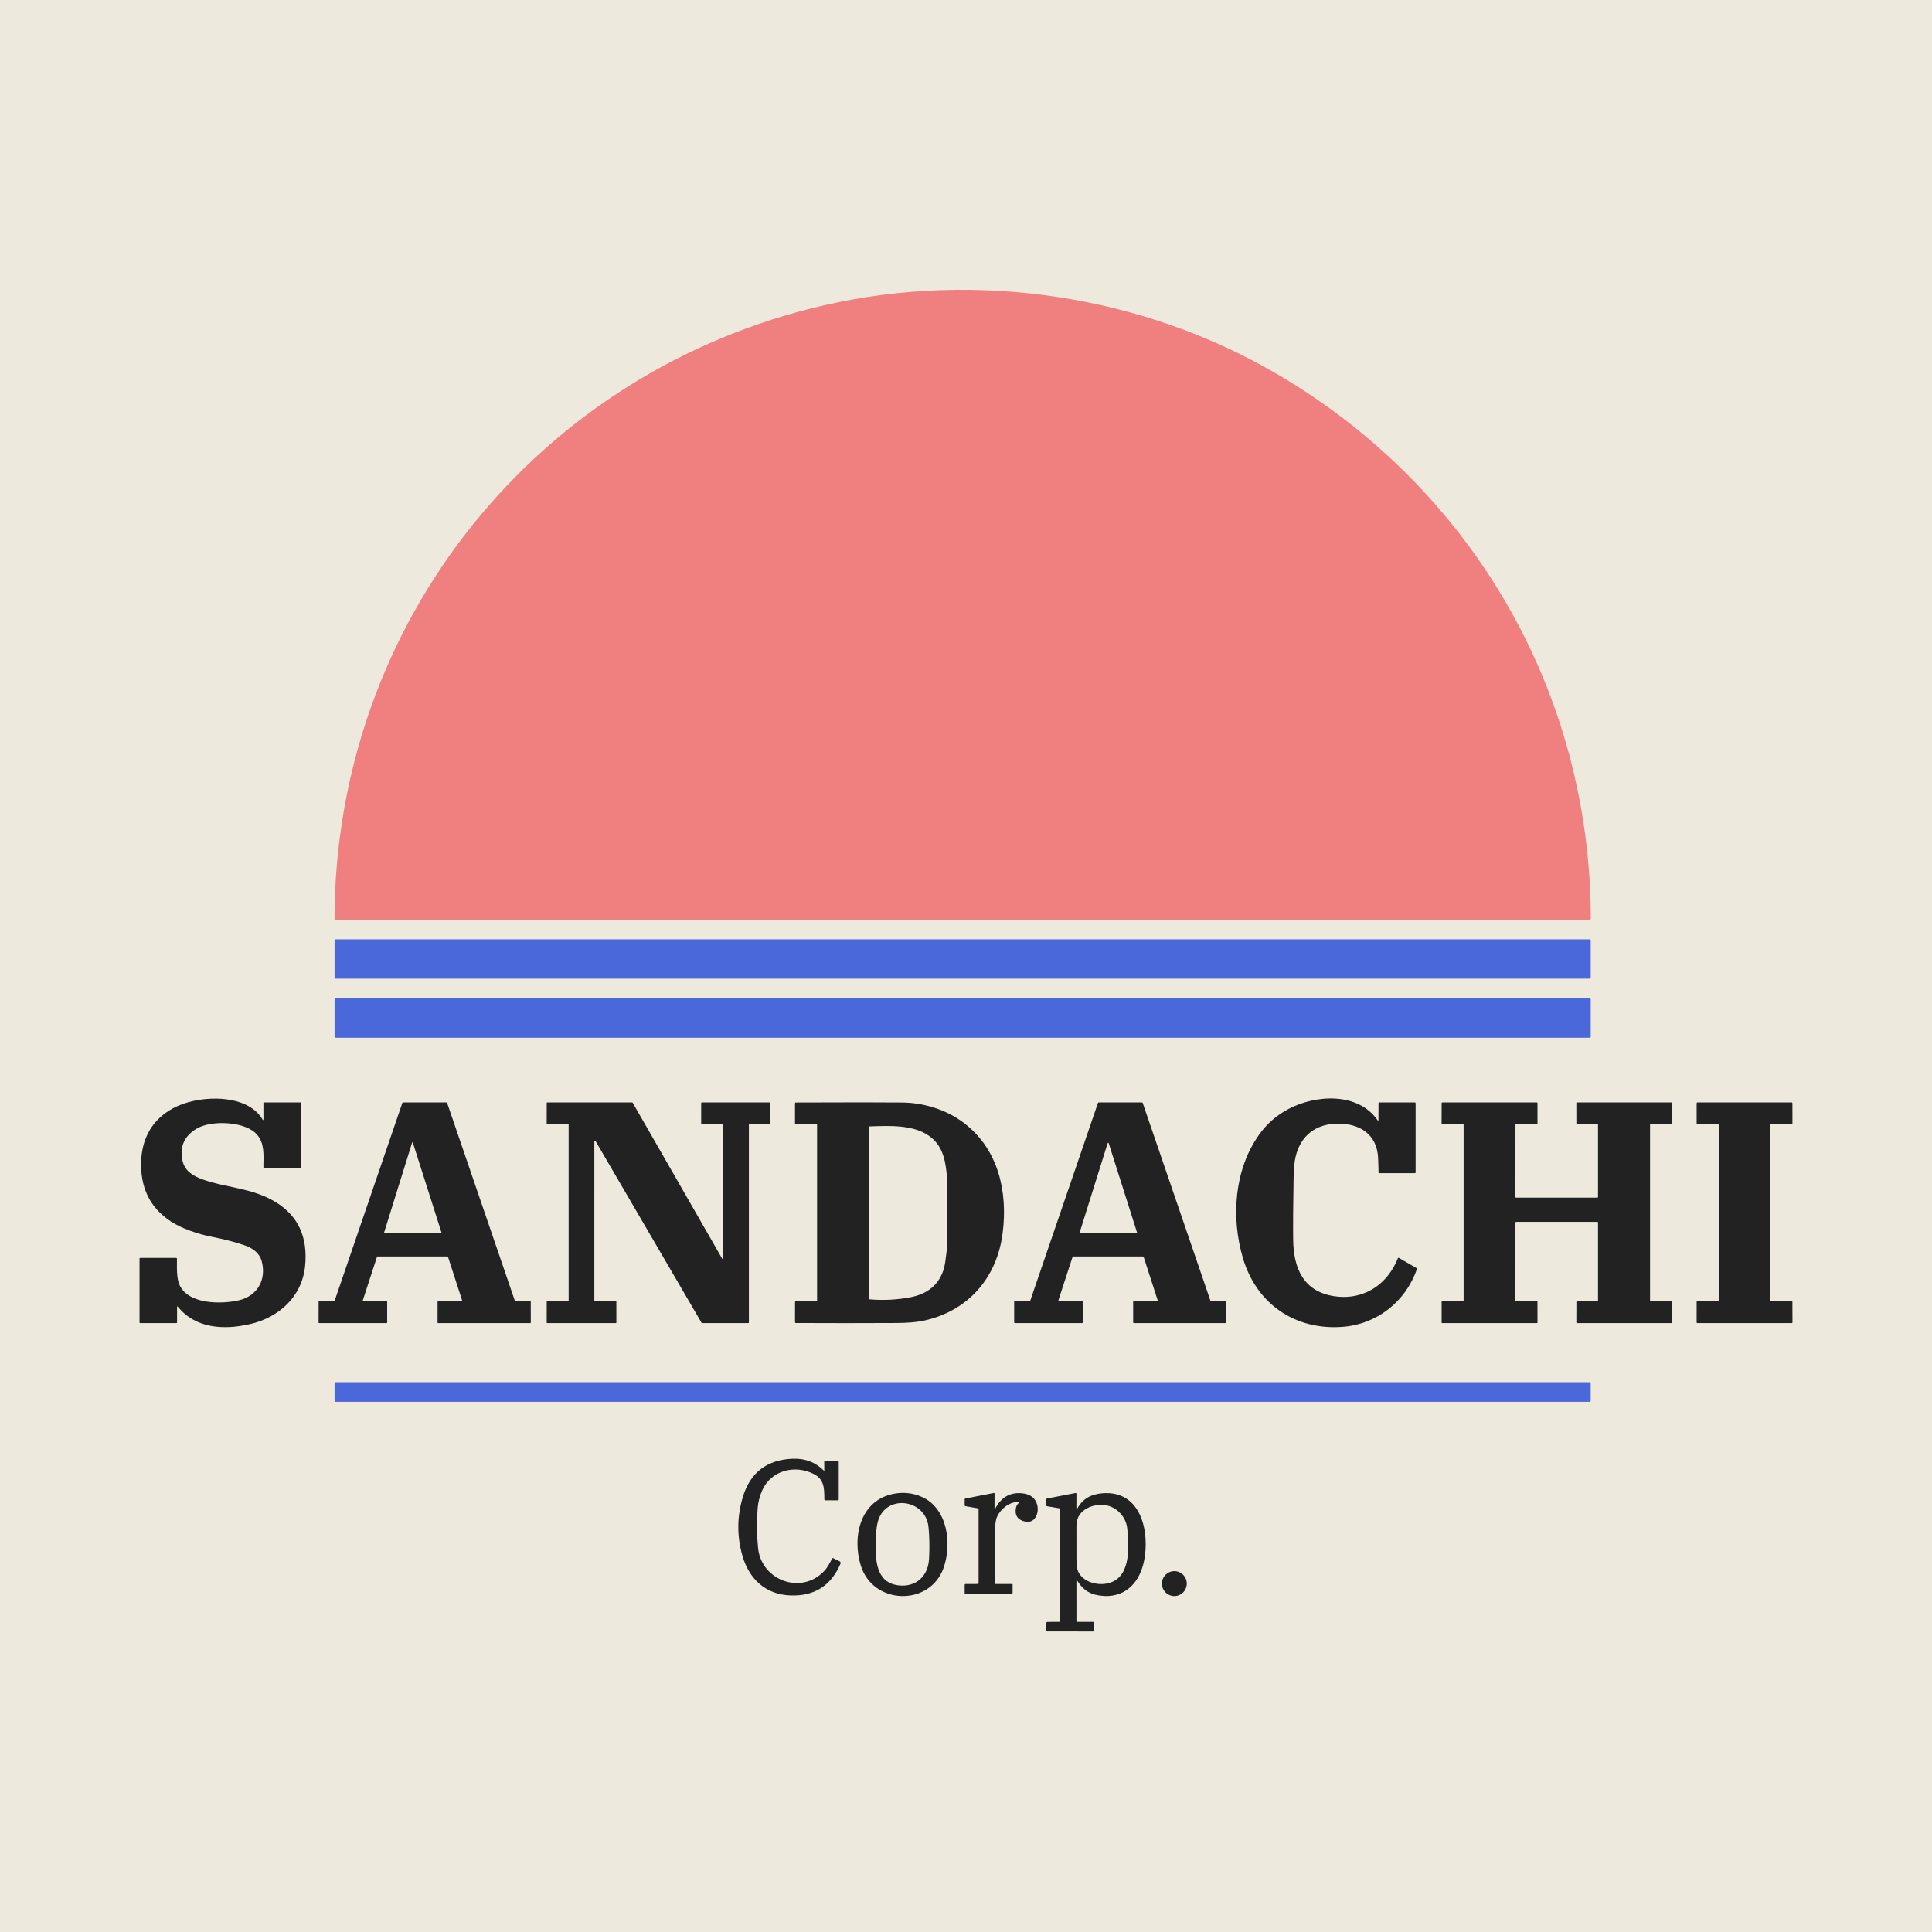
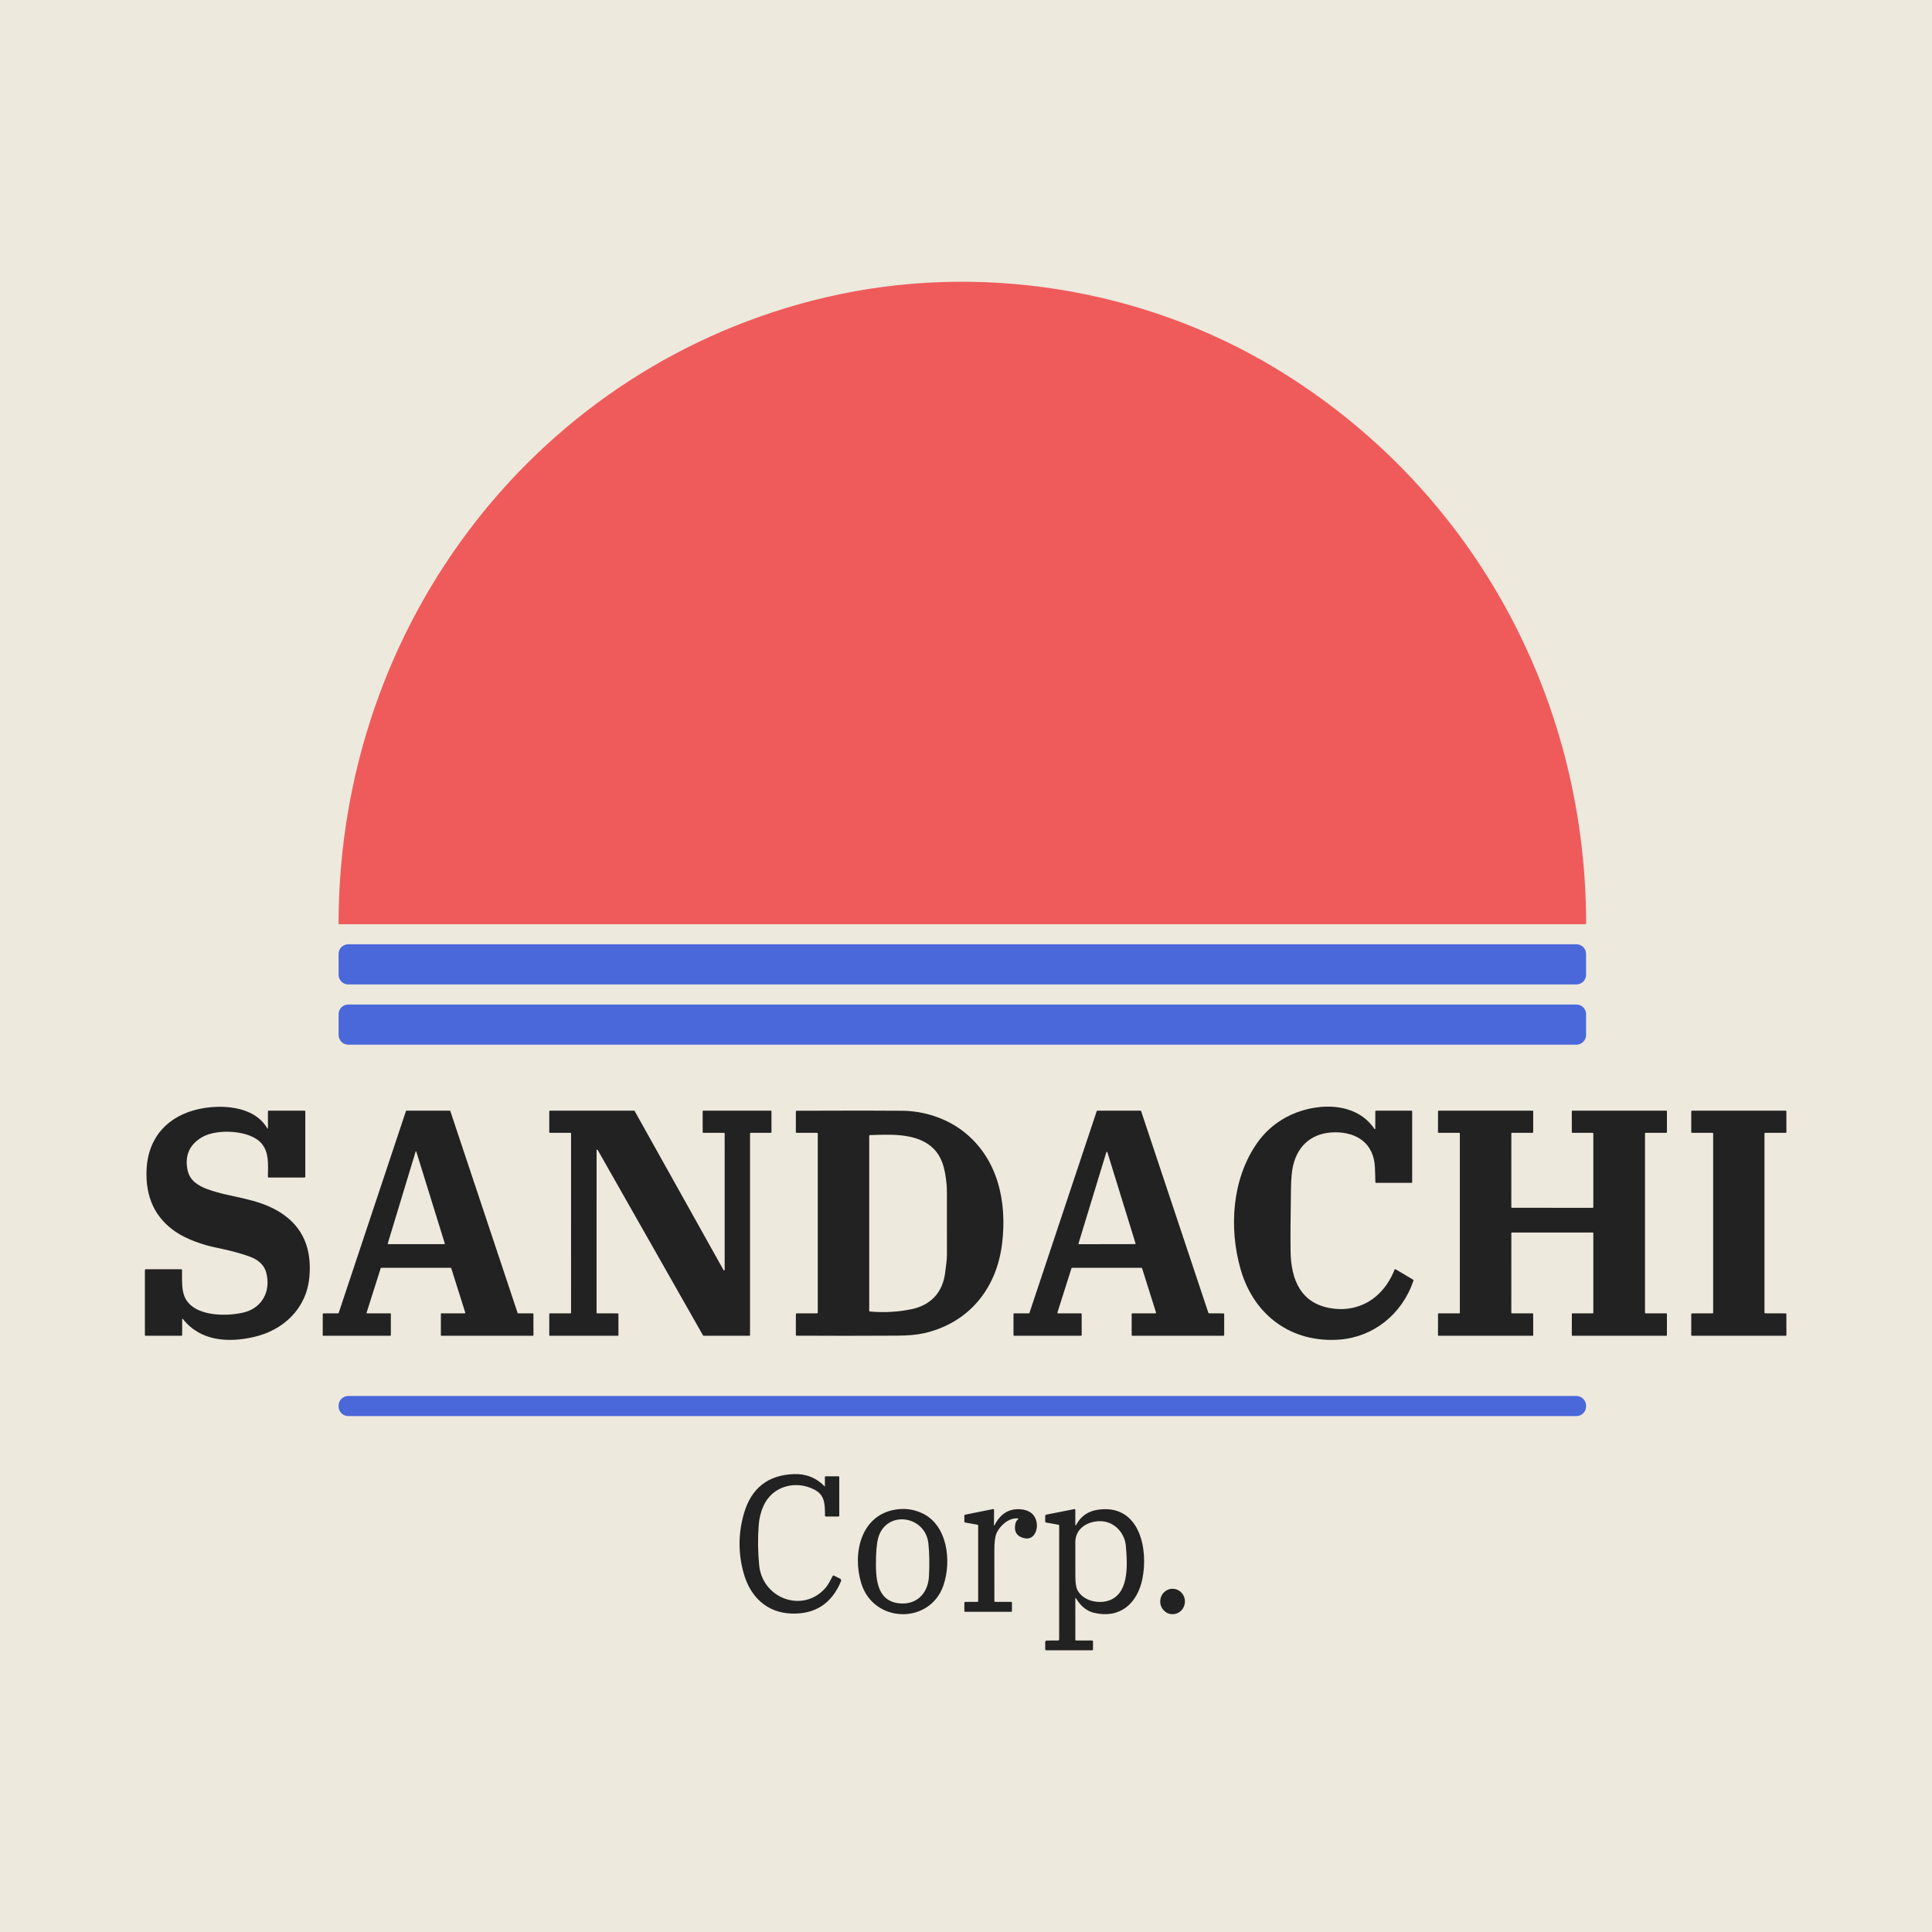
- <svg xmlns="http://www.w3.org/2000/svg" width="180" height="180" viewBox="0 0 180 180" fill="none">
-   <rect width="180" height="180" fill="#EDE9DD" />
-   <path d="M148.101 87.514H31.274C31.217 87.514 31.171 87.56 31.171 87.618V91.077C31.171 91.134 31.217 91.181 31.274 91.181H148.101C148.158 91.181 148.204 91.134 148.204 91.077V87.618C148.204 87.56 148.158 87.514 148.101 87.514Z" fill="#4A68D9" />
-   <path d="M148.113 93.015H31.262C31.212 93.015 31.171 93.056 31.171 93.106V96.59C31.171 96.641 31.212 96.682 31.262 96.682H148.113C148.164 96.682 148.204 96.641 148.204 96.59V93.106C148.204 93.056 148.164 93.015 148.113 93.015Z" fill="#4A68D9" />
-   <path d="M148.104 128.774H31.268C31.214 128.774 31.171 128.818 31.171 128.872V130.507C31.171 130.561 31.214 130.604 31.268 130.604H148.104C148.158 130.604 148.201 130.561 148.201 130.507V128.872C148.201 128.818 148.158 128.774 148.104 128.774Z" fill="#4A68D9" />
-   <path d="M107.855 121.135L106.552 117.109C106.548 117.095 106.539 117.084 106.528 117.075C106.516 117.067 106.502 117.063 106.488 117.063H99.99C99.976 117.063 99.963 117.067 99.951 117.075C99.94 117.084 99.931 117.095 99.927 117.109L98.613 121.134C98.61 121.144 98.609 121.155 98.61 121.165C98.612 121.176 98.616 121.186 98.622 121.194C98.629 121.203 98.637 121.21 98.646 121.215C98.656 121.22 98.666 121.222 98.677 121.222L100.816 121.221C100.825 121.221 100.834 121.222 100.842 121.226C100.85 121.229 100.858 121.234 100.864 121.24C100.87 121.247 100.875 121.254 100.878 121.262C100.882 121.27 100.884 121.279 100.884 121.288L100.885 123.203C100.885 123.22 100.878 123.237 100.865 123.25C100.853 123.263 100.836 123.27 100.818 123.27H94.555C94.537 123.27 94.52 123.263 94.507 123.25C94.495 123.237 94.488 123.22 94.488 123.203V121.289C94.488 121.272 94.495 121.254 94.507 121.242C94.52 121.229 94.537 121.222 94.555 121.222H95.925C95.939 121.222 95.952 121.217 95.963 121.209C95.975 121.201 95.983 121.19 95.987 121.176L102.295 102.756C102.299 102.743 102.307 102.731 102.319 102.723C102.33 102.715 102.343 102.71 102.357 102.71H106.4C106.414 102.71 106.427 102.715 106.438 102.723C106.45 102.731 106.458 102.743 106.462 102.756L112.77 121.173C112.774 121.186 112.783 121.198 112.794 121.206C112.805 121.214 112.818 121.219 112.832 121.219L114.187 121.227C114.205 121.227 114.222 121.234 114.234 121.246C114.247 121.259 114.254 121.276 114.254 121.294V123.203C114.254 123.22 114.247 123.237 114.234 123.25C114.222 123.263 114.205 123.27 114.187 123.27H105.641C105.623 123.27 105.606 123.263 105.594 123.25C105.581 123.237 105.574 123.22 105.574 123.203V121.288C105.574 121.27 105.581 121.253 105.594 121.24C105.606 121.228 105.623 121.221 105.641 121.221L107.791 121.224C107.802 121.224 107.812 121.221 107.822 121.216C107.832 121.212 107.84 121.205 107.846 121.196C107.852 121.187 107.856 121.177 107.858 121.167C107.86 121.156 107.859 121.145 107.855 121.135ZM100.586 114.843C100.584 114.85 100.583 114.858 100.585 114.866C100.586 114.874 100.589 114.881 100.594 114.887C100.598 114.894 100.604 114.899 100.611 114.903C100.618 114.906 100.626 114.908 100.634 114.908L105.888 114.899C105.896 114.899 105.904 114.898 105.911 114.894C105.918 114.89 105.924 114.885 105.929 114.879C105.934 114.872 105.937 114.865 105.938 114.857C105.94 114.849 105.939 114.841 105.937 114.833L103.294 106.506C103.291 106.495 103.285 106.486 103.276 106.48C103.267 106.474 103.257 106.47 103.246 106.47C103.236 106.47 103.225 106.474 103.217 106.48C103.208 106.486 103.201 106.495 103.198 106.506L100.586 114.843Z" fill="#222222" />
-   <path d="M24.543 104.278V102.791C24.542 102.738 24.568 102.711 24.621 102.71H27.968C28.022 102.71 28.05 102.737 28.05 102.791L28.048 108.727C28.048 108.751 28.039 108.774 28.022 108.791C28.005 108.808 27.982 108.818 27.958 108.818H24.623C24.612 108.818 24.601 108.815 24.591 108.811C24.581 108.807 24.572 108.801 24.564 108.793C24.556 108.785 24.55 108.776 24.546 108.766C24.542 108.755 24.54 108.744 24.54 108.734C24.559 107.525 24.644 106.527 23.951 105.716C22.887 104.47 19.751 104.337 18.369 105.127C17.188 105.803 16.73 106.796 16.996 108.107C17.185 109.045 17.915 109.536 18.83 109.867C21.069 110.679 23.518 110.657 25.709 112.013C27.789 113.298 28.694 115.281 28.425 117.96C28.138 120.819 25.967 122.756 23.28 123.368C20.894 123.912 18.253 123.806 16.578 121.755C16.523 121.689 16.496 121.699 16.496 121.785V123.196C16.496 123.245 16.472 123.27 16.424 123.27H13.075C13.025 123.27 13 123.244 13 123.193V117.272C13 117.252 13.008 117.233 13.022 117.218C13.037 117.204 13.056 117.196 13.076 117.196H16.391C16.454 117.196 16.486 117.227 16.487 117.291C16.487 118.076 16.432 119.083 16.733 119.734C17.567 121.534 20.621 121.525 22.261 121.144C23.975 120.747 24.859 119.211 24.374 117.475C24.167 116.733 23.539 116.281 22.785 116.021C21.903 115.717 20.863 115.449 19.664 115.215C18.475 114.983 16.947 114.467 15.938 113.81C13.968 112.529 13.041 110.627 13.157 108.102C13.296 105.074 15.222 103.168 18.058 102.563C20.086 102.129 23.218 102.233 24.464 104.299C24.518 104.388 24.544 104.381 24.543 104.278Z" fill="#222222" />
-   <path d="M120.054 103.317C122.559 101.992 126.524 101.727 128.354 104.382C128.359 104.389 128.367 104.394 128.375 104.397C128.383 104.4 128.392 104.4 128.4 104.397C128.408 104.395 128.416 104.39 128.421 104.383C128.426 104.376 128.429 104.367 128.429 104.359L128.432 102.791C128.432 102.738 128.459 102.712 128.511 102.712L131.795 102.708C131.858 102.708 131.89 102.741 131.89 102.805V109.224C131.89 109.277 131.863 109.303 131.811 109.303L128.508 109.302C128.459 109.302 128.434 109.277 128.434 109.227C128.437 108.994 128.424 108.549 128.396 107.892C128.298 105.699 126.706 104.681 124.664 104.687C122.661 104.693 121.191 105.736 120.709 107.766C120.598 108.231 120.535 108.917 120.52 109.825C120.479 112.239 120.466 114.136 120.482 115.515C120.516 118.177 121.45 120.31 124.27 120.759C125.362 120.932 126.388 120.806 127.35 120.38C128.693 119.784 129.691 118.599 130.235 117.234C130.239 117.224 130.245 117.215 130.253 117.208C130.26 117.201 130.269 117.196 130.279 117.192C130.289 117.189 130.3 117.188 130.311 117.189C130.321 117.19 130.331 117.193 130.34 117.199L131.962 118.139C132.007 118.165 132.021 118.203 132.004 118.252C130.947 121.297 128.258 123.383 125.081 123.62C120.638 123.948 117.05 121.473 115.792 117.188C114.693 113.448 114.973 108.976 117.329 105.684C118.04 104.689 118.949 103.9 120.054 103.317Z" fill="#222222" />
-   <path d="M43.054 121.153L41.74 117.1C41.737 117.089 41.73 117.08 41.721 117.073C41.712 117.067 41.701 117.063 41.69 117.063H35.172C35.161 117.063 35.15 117.067 35.141 117.073C35.132 117.08 35.126 117.089 35.122 117.1L33.801 121.153C33.798 121.161 33.798 121.17 33.799 121.178C33.8 121.187 33.803 121.195 33.808 121.201C33.813 121.208 33.82 121.214 33.827 121.218C33.834 121.222 33.843 121.224 33.851 121.224L36.02 121.222C36.034 121.222 36.047 121.228 36.057 121.238C36.067 121.248 36.073 121.261 36.073 121.276V123.216C36.073 123.23 36.067 123.244 36.057 123.254C36.047 123.264 36.034 123.27 36.02 123.27H29.735C29.728 123.27 29.721 123.268 29.715 123.266C29.708 123.263 29.703 123.259 29.698 123.254C29.693 123.249 29.689 123.243 29.686 123.237C29.683 123.23 29.682 123.223 29.682 123.216L29.685 121.279C29.685 121.265 29.691 121.251 29.701 121.241C29.711 121.231 29.724 121.225 29.738 121.225L31.128 121.222C31.139 121.222 31.15 121.219 31.159 121.212C31.168 121.205 31.175 121.196 31.178 121.186L37.49 102.747C37.494 102.736 37.501 102.727 37.51 102.72C37.519 102.714 37.529 102.71 37.541 102.71H41.603C41.614 102.71 41.625 102.714 41.634 102.72C41.643 102.727 41.65 102.736 41.654 102.747L47.967 121.187C47.97 121.198 47.977 121.207 47.986 121.213C47.995 121.22 48.006 121.224 48.017 121.224L49.396 121.221C49.41 121.221 49.424 121.226 49.434 121.236C49.444 121.246 49.45 121.26 49.45 121.274L49.453 123.216C49.453 123.23 49.447 123.244 49.437 123.254C49.427 123.264 49.413 123.27 49.399 123.27H40.82C40.806 123.27 40.792 123.264 40.782 123.254C40.772 123.244 40.767 123.23 40.767 123.216L40.768 121.276C40.768 121.261 40.774 121.248 40.784 121.238C40.794 121.228 40.807 121.222 40.821 121.222L43.004 121.224C43.012 121.224 43.02 121.222 43.028 121.218C43.035 121.214 43.042 121.208 43.047 121.201C43.051 121.195 43.055 121.187 43.056 121.178C43.057 121.17 43.057 121.161 43.054 121.153ZM38.389 106.475L35.79 114.821C35.773 114.876 35.794 114.904 35.85 114.904H41.055C41.122 114.904 41.145 114.872 41.125 114.809L38.469 106.474C38.442 106.39 38.416 106.391 38.389 106.475Z" fill="#222222" />
-   <path d="M52.924 104.735L50.989 104.732C50.974 104.732 50.96 104.726 50.95 104.715C50.94 104.705 50.934 104.691 50.934 104.677L50.937 102.765C50.937 102.75 50.943 102.736 50.953 102.726C50.963 102.716 50.977 102.71 50.992 102.71H58.898C58.907 102.71 58.917 102.713 58.925 102.717C58.933 102.722 58.94 102.729 58.945 102.737L67.29 117.277C67.296 117.287 67.305 117.295 67.316 117.3C67.327 117.304 67.34 117.305 67.351 117.302C67.363 117.299 67.373 117.292 67.38 117.282C67.388 117.273 67.392 117.261 67.392 117.249L67.39 104.788C67.39 104.774 67.384 104.76 67.374 104.749C67.364 104.739 67.35 104.733 67.335 104.733H65.383C65.369 104.733 65.355 104.727 65.344 104.717C65.334 104.707 65.328 104.693 65.328 104.678L65.327 102.765C65.327 102.75 65.333 102.736 65.343 102.726C65.353 102.716 65.367 102.71 65.382 102.71H71.727C71.742 102.71 71.756 102.716 71.766 102.726C71.776 102.736 71.782 102.75 71.782 102.765V104.677C71.782 104.691 71.776 104.705 71.766 104.715C71.756 104.726 71.742 104.732 71.727 104.732L69.827 104.735C69.812 104.735 69.798 104.74 69.788 104.751C69.778 104.761 69.772 104.775 69.772 104.79V123.215C69.772 123.229 69.766 123.243 69.756 123.254C69.746 123.264 69.732 123.27 69.717 123.27H65.411C65.401 123.27 65.392 123.267 65.383 123.262C65.375 123.258 65.368 123.251 65.364 123.242L55.477 106.296C55.471 106.286 55.461 106.278 55.45 106.273C55.439 106.269 55.427 106.268 55.415 106.271C55.404 106.274 55.393 106.281 55.386 106.291C55.379 106.3 55.374 106.312 55.374 106.324L55.373 121.166C55.373 121.18 55.379 121.194 55.389 121.205C55.399 121.215 55.413 121.221 55.428 121.221L57.369 121.225C57.384 121.225 57.398 121.231 57.408 121.241C57.418 121.252 57.424 121.266 57.424 121.28L57.427 123.215C57.427 123.229 57.421 123.243 57.411 123.254C57.401 123.264 57.387 123.27 57.372 123.27H50.989C50.981 123.27 50.974 123.268 50.968 123.266C50.961 123.263 50.955 123.259 50.95 123.254C50.945 123.249 50.941 123.242 50.938 123.236C50.935 123.229 50.934 123.222 50.934 123.215L50.937 121.279C50.937 121.264 50.943 121.25 50.953 121.24C50.963 121.23 50.977 121.224 50.992 121.224L52.926 121.221C52.933 121.221 52.94 121.219 52.947 121.216C52.953 121.214 52.959 121.21 52.964 121.205C52.969 121.199 52.974 121.193 52.976 121.187C52.979 121.18 52.98 121.173 52.98 121.166L52.979 104.79C52.979 104.775 52.973 104.761 52.963 104.751C52.953 104.74 52.939 104.735 52.924 104.735Z" fill="#222222" />
-   <path d="M76.125 121.158V104.814C76.125 104.761 76.098 104.735 76.044 104.735L74.159 104.733C74.099 104.733 74.069 104.703 74.069 104.643V102.803C74.069 102.746 74.098 102.718 74.155 102.718C79.118 102.699 82.428 102.7 84.087 102.719C86.102 102.744 88.199 103.398 89.811 104.628C93.001 107.06 93.904 110.978 93.418 114.858C92.894 119.048 90.212 122.142 86.064 123.044C85.429 123.182 84.587 123.254 83.537 123.261C80.407 123.278 77.277 123.278 74.146 123.262C74.095 123.262 74.069 123.237 74.069 123.186L74.071 121.328C74.071 121.257 74.106 121.222 74.176 121.222H76.06C76.103 121.222 76.125 121.201 76.125 121.158ZM86.547 105.818C85.029 104.761 82.826 104.884 81.021 104.944C80.976 104.945 80.953 104.968 80.953 105.014V120.975C80.953 121.024 80.977 121.05 81.024 121.054C82.337 121.171 83.633 121.101 84.913 120.843C86.731 120.477 87.88 119.304 88.089 117.408C88.145 116.887 88.243 116.41 88.243 115.873C88.239 113.997 88.238 112.122 88.241 110.246C88.243 109.949 88.23 109.668 88.205 109.403C88.065 107.948 87.758 106.665 86.547 105.818Z" fill="#222222" />
-   <path d="M148.829 104.735L146.923 104.733C146.908 104.733 146.894 104.727 146.884 104.717C146.874 104.707 146.868 104.693 146.868 104.678L146.865 102.765C146.865 102.75 146.871 102.736 146.881 102.726C146.891 102.716 146.905 102.71 146.92 102.71H155.734C155.749 102.71 155.762 102.716 155.773 102.726C155.783 102.736 155.789 102.75 155.789 102.765V104.678C155.789 104.693 155.783 104.707 155.773 104.717C155.762 104.727 155.749 104.733 155.734 104.733H153.786C153.772 104.733 153.758 104.739 153.748 104.749C153.737 104.76 153.732 104.774 153.732 104.788V121.166C153.732 121.18 153.737 121.194 153.748 121.205C153.758 121.215 153.772 121.221 153.786 121.221L155.734 121.222C155.749 121.222 155.762 121.228 155.773 121.238C155.783 121.249 155.789 121.263 155.789 121.277V123.215C155.789 123.229 155.783 123.243 155.773 123.254C155.762 123.264 155.749 123.27 155.734 123.27H146.92C146.905 123.27 146.891 123.264 146.881 123.254C146.871 123.243 146.865 123.229 146.865 123.215L146.87 121.276C146.87 121.261 146.875 121.247 146.886 121.237C146.896 121.226 146.91 121.221 146.924 121.221L148.829 121.224C148.837 121.224 148.844 121.222 148.85 121.22C148.857 121.217 148.863 121.213 148.868 121.208C148.873 121.203 148.877 121.196 148.88 121.19C148.883 121.183 148.884 121.176 148.884 121.169V113.894C148.884 113.879 148.878 113.865 148.868 113.855C148.858 113.844 148.844 113.839 148.829 113.839H141.248C141.233 113.839 141.22 113.844 141.209 113.855C141.199 113.865 141.193 113.879 141.193 113.894L141.192 121.166C141.192 121.18 141.197 121.194 141.208 121.205C141.218 121.215 141.232 121.221 141.246 121.221L143.188 121.224C143.202 121.224 143.216 121.23 143.227 121.24C143.237 121.25 143.243 121.264 143.243 121.279L143.246 123.215C143.246 123.229 143.24 123.243 143.23 123.254C143.219 123.264 143.206 123.27 143.191 123.27H134.368C134.353 123.27 134.339 123.264 134.329 123.254C134.319 123.243 134.313 123.229 134.313 123.215L134.314 121.279C134.314 121.264 134.32 121.25 134.33 121.24C134.341 121.23 134.355 121.224 134.369 121.224L136.308 121.221C136.322 121.221 136.336 121.215 136.346 121.205C136.357 121.194 136.362 121.18 136.362 121.166V104.79C136.362 104.775 136.357 104.761 136.346 104.751C136.336 104.74 136.322 104.735 136.308 104.735L134.365 104.732C134.35 104.732 134.336 104.726 134.326 104.715C134.316 104.705 134.31 104.691 134.31 104.677L134.316 102.765C134.316 102.75 134.322 102.736 134.332 102.726C134.342 102.716 134.356 102.71 134.371 102.71H143.189C143.204 102.71 143.218 102.716 143.228 102.726C143.239 102.736 143.244 102.75 143.244 102.765V104.68C143.244 104.694 143.239 104.708 143.228 104.719C143.218 104.729 143.204 104.735 143.189 104.735L141.248 104.733C141.233 104.733 141.22 104.739 141.209 104.749C141.199 104.76 141.193 104.774 141.193 104.788L141.192 111.527C141.192 111.534 141.193 111.541 141.196 111.548C141.199 111.554 141.203 111.561 141.208 111.566C141.213 111.571 141.219 111.575 141.225 111.578C141.232 111.58 141.239 111.582 141.246 111.582L148.829 111.583C148.844 111.583 148.858 111.578 148.868 111.567C148.878 111.557 148.884 111.543 148.884 111.528V104.79C148.884 104.775 148.878 104.761 148.868 104.751C148.858 104.74 148.844 104.735 148.829 104.735Z" fill="#222222" />
-   <path d="M160.057 104.735L158.142 104.732C158.123 104.732 158.105 104.724 158.092 104.711C158.079 104.698 158.072 104.68 158.072 104.661L158.073 102.78C158.073 102.762 158.081 102.744 158.094 102.731C158.107 102.717 158.125 102.71 158.143 102.71H166.925C166.944 102.71 166.962 102.717 166.975 102.731C166.988 102.744 166.995 102.762 166.995 102.78L166.998 104.663C166.998 104.672 166.997 104.681 166.993 104.69C166.99 104.698 166.984 104.706 166.978 104.713C166.971 104.719 166.964 104.724 166.955 104.728C166.947 104.731 166.938 104.733 166.928 104.733H165.011C164.993 104.733 164.975 104.741 164.962 104.754C164.949 104.767 164.941 104.785 164.941 104.803V121.149C164.941 121.167 164.949 121.185 164.962 121.199C164.975 121.212 164.993 121.219 165.011 121.219L166.924 121.225C166.933 121.225 166.942 121.227 166.951 121.231C166.959 121.234 166.967 121.239 166.973 121.246C166.98 121.252 166.985 121.26 166.989 121.269C166.992 121.277 166.994 121.286 166.994 121.296L167 123.199C167 123.218 166.993 123.236 166.979 123.249C166.966 123.262 166.949 123.27 166.93 123.27H158.142C158.123 123.27 158.105 123.262 158.092 123.249C158.079 123.236 158.072 123.218 158.072 123.199L158.073 121.296C158.073 121.277 158.081 121.259 158.094 121.246C158.107 121.233 158.125 121.225 158.143 121.225L160.057 121.221C160.076 121.221 160.094 121.213 160.107 121.2C160.12 121.187 160.127 121.169 160.127 121.15V104.805C160.127 104.786 160.12 104.768 160.107 104.755C160.094 104.742 160.076 104.735 160.057 104.735Z" fill="#222222" />
-   <path d="M76.797 137.024L76.793 136.191C76.791 136.134 76.82 136.105 76.878 136.105H78.068C78.118 136.105 78.143 136.131 78.143 136.182V139.702C78.143 139.724 78.134 139.744 78.119 139.76C78.104 139.775 78.083 139.783 78.062 139.783L76.887 139.78C76.865 139.78 76.844 139.772 76.828 139.756C76.813 139.741 76.804 139.72 76.803 139.698C76.793 138.697 76.819 137.84 75.82 137.329C74.085 136.441 71.86 136.964 71.016 138.848C70.776 139.384 70.633 139.947 70.587 140.537C70.492 141.765 70.505 142.992 70.627 144.216C70.927 147.262 74.682 148.623 76.797 146.358C77.1 146.033 77.308 145.617 77.527 145.209C77.552 145.163 77.59 145.151 77.638 145.174L78.222 145.458C78.263 145.478 78.295 145.513 78.311 145.556C78.326 145.599 78.325 145.647 78.307 145.689C77.428 147.735 75.876 148.719 73.65 148.641C71.325 148.56 69.784 147.1 69.169 144.942C68.648 143.121 68.66 141.302 69.204 139.487C69.894 137.189 71.449 135.995 73.87 135.905C75.02 135.862 75.99 136.238 76.779 137.033C76.791 137.045 76.797 137.042 76.797 137.024Z" fill="#222222" />
-   <path d="M92.658 140.57C92.658 140.576 92.66 140.582 92.664 140.587C92.668 140.592 92.673 140.595 92.679 140.597C92.685 140.598 92.691 140.597 92.697 140.595C92.702 140.592 92.707 140.588 92.71 140.582C93.246 139.537 94.049 139.048 95.119 139.116C95.55 139.143 95.899 139.259 96.164 139.464C96.755 139.921 96.854 140.9 96.397 141.472C96.146 141.785 95.788 141.864 95.321 141.71C94.76 141.525 94.537 141.12 94.652 140.495C94.689 140.295 94.779 140.137 94.922 140.022C94.971 139.982 94.964 139.959 94.902 139.953C94.064 139.87 93.217 140.604 92.901 141.295C92.759 141.606 92.69 142.128 92.693 142.859C92.7 144.406 92.701 145.95 92.696 147.494C92.696 147.548 92.723 147.575 92.778 147.575L94.268 147.576C94.318 147.576 94.343 147.601 94.343 147.651L94.341 148.403C94.341 148.456 94.314 148.482 94.262 148.482H89.953C89.902 148.482 89.877 148.457 89.877 148.406L89.878 147.668C89.878 147.609 89.908 147.579 89.966 147.578L91.094 147.573C91.147 147.573 91.173 147.546 91.173 147.492V140.615C91.173 140.565 91.149 140.536 91.1 140.527L89.957 140.327C89.903 140.318 89.877 140.287 89.877 140.233V139.701C89.877 139.652 89.901 139.622 89.95 139.612L92.574 139.099C92.632 139.088 92.661 139.111 92.661 139.171L92.658 140.57Z" fill="#222222" />
-   <path d="M87.909 146.083C86.634 149.664 81.352 149.549 80.201 145.868C79.365 143.191 80.134 139.704 83.365 139.154C84.222 139.008 85.045 139.103 85.835 139.44C88.301 140.489 88.705 143.848 87.909 146.083ZM86.507 142.269C86.257 139.785 82.876 139.198 81.91 141.406C81.724 141.831 81.618 142.513 81.593 143.454C81.543 145.272 81.573 147.434 83.69 147.7C85.303 147.905 86.465 146.88 86.556 145.252C86.616 144.186 86.6 143.191 86.507 142.269Z" fill="#222222" />
-   <path d="M100.288 147.297L100.289 151.002C100.289 151.07 100.323 151.105 100.391 151.105H101.848C101.913 151.105 101.946 151.137 101.946 151.202V151.907C101.946 151.932 101.936 151.955 101.919 151.973C101.902 151.99 101.879 152 101.854 152L97.577 151.998C97.501 151.998 97.464 151.961 97.464 151.885V151.245C97.464 151.227 97.467 151.21 97.474 151.193C97.481 151.176 97.49 151.161 97.503 151.149C97.516 151.136 97.531 151.126 97.547 151.119C97.564 151.112 97.582 151.108 97.6 151.108L98.677 151.102C98.702 151.102 98.726 151.091 98.744 151.073C98.761 151.055 98.771 151.031 98.771 151.005L98.773 140.624C98.773 140.568 98.746 140.535 98.691 140.526L97.542 140.329C97.52 140.325 97.5 140.313 97.486 140.296C97.472 140.279 97.464 140.258 97.464 140.236L97.462 139.737C97.462 139.665 97.499 139.622 97.571 139.608L100.187 139.103C100.255 139.09 100.289 139.118 100.289 139.187L100.286 140.535C100.287 140.544 100.29 140.553 100.296 140.56C100.302 140.567 100.31 140.572 100.318 140.575C100.327 140.577 100.337 140.576 100.345 140.573C100.354 140.569 100.361 140.563 100.365 140.555C100.871 139.62 101.667 139.204 102.732 139.122C106.369 138.841 107.144 142.818 106.577 145.489C106.095 147.757 104.446 149.136 102.045 148.574C101.369 148.416 100.81 147.983 100.367 147.274C100.314 147.189 100.288 147.197 100.288 147.297ZM100.446 146.41C100.868 147.343 102.072 147.691 103.002 147.553C105.408 147.193 105.181 144.193 105.027 142.447C104.939 141.438 104.196 140.524 103.2 140.278C101.993 139.98 100.294 140.599 100.289 142.103C100.286 143.129 100.287 144.155 100.291 145.182C100.293 145.775 100.345 146.184 100.446 146.41Z" fill="#222222" />
-   <path d="M109.411 148.701C110.051 148.701 110.569 148.181 110.569 147.54C110.569 146.898 110.051 146.378 109.411 146.378C108.772 146.378 108.253 146.898 108.253 147.54C108.253 148.181 108.772 148.701 109.411 148.701Z" fill="#222222" />
-   <path d="M31.165 85.593C31.223 57.958 50.123 34.517 76.881 28.421C91.062 25.189 106.522 27.518 119.082 34.909C137.149 45.54 148.16 64.462 148.212 85.556C148.212 85.639 148.171 85.68 148.09 85.68H31.252C31.228 85.68 31.206 85.671 31.19 85.654C31.174 85.638 31.165 85.616 31.165 85.593Z" fill="#F08080" />
+ <svg xmlns="http://www.w3.org/2000/svg" width="200" height="200" viewBox="0 0 200 200" fill="none">
+   <rect width="200" height="200" fill="#EDE9DD" />
+   <path d="M119.667 135.858L118.229 131.295C118.224 131.28 118.215 131.267 118.202 131.257C118.189 131.248 118.174 131.243 118.159 131.243H110.989C110.973 131.243 110.958 131.248 110.945 131.257C110.932 131.267 110.923 131.28 110.918 131.295L109.469 135.857C109.465 135.868 109.464 135.88 109.466 135.892C109.467 135.904 109.472 135.916 109.479 135.926C109.486 135.935 109.495 135.943 109.505 135.949C109.516 135.954 109.527 135.957 109.539 135.957L111.9 135.955C111.91 135.955 111.919 135.957 111.928 135.961C111.937 135.965 111.945 135.971 111.952 135.978C111.959 135.985 111.965 135.993 111.968 136.002C111.972 136.012 111.974 136.022 111.974 136.032L111.976 138.202C111.976 138.222 111.968 138.241 111.954 138.256C111.94 138.27 111.921 138.278 111.902 138.278H104.991C104.971 138.278 104.952 138.27 104.938 138.256C104.925 138.241 104.917 138.222 104.917 138.202V136.033C104.917 136.013 104.925 135.994 104.938 135.979C104.952 135.965 104.971 135.957 104.991 135.957H106.502C106.518 135.957 106.533 135.952 106.545 135.942C106.557 135.933 106.566 135.92 106.571 135.905L113.531 115.028C113.536 115.013 113.545 115 113.558 114.99C113.57 114.981 113.585 114.976 113.6 114.976H118.061C118.076 114.976 118.091 114.981 118.104 114.99C118.116 115 118.125 115.013 118.13 115.028L125.09 135.902C125.095 135.917 125.104 135.93 125.116 135.939C125.129 135.948 125.143 135.953 125.159 135.954L126.654 135.962C126.673 135.962 126.692 135.97 126.706 135.985C126.72 135.999 126.728 136.018 126.728 136.039V138.202C126.728 138.222 126.72 138.241 126.706 138.256C126.692 138.27 126.673 138.278 126.654 138.278H117.224C117.204 138.278 117.185 138.27 117.171 138.256C117.157 138.241 117.15 138.222 117.15 138.202V136.032C117.15 136.011 117.157 135.992 117.171 135.978C117.185 135.963 117.204 135.955 117.224 135.955L119.596 135.959C119.608 135.959 119.62 135.956 119.63 135.951C119.641 135.945 119.65 135.937 119.657 135.927C119.664 135.918 119.668 135.906 119.67 135.894C119.672 135.882 119.671 135.87 119.667 135.858ZM111.646 128.727C111.643 128.735 111.643 128.744 111.644 128.753C111.646 128.762 111.649 128.77 111.654 128.777C111.659 128.785 111.666 128.791 111.673 128.795C111.681 128.799 111.69 128.801 111.698 128.801L117.496 128.791C117.505 128.791 117.514 128.789 117.521 128.785C117.529 128.781 117.536 128.775 117.541 128.768C117.547 128.76 117.55 128.752 117.552 128.743C117.553 128.734 117.553 128.725 117.55 128.716L114.634 119.278C114.631 119.266 114.624 119.256 114.614 119.249C114.604 119.241 114.593 119.237 114.581 119.237C114.569 119.237 114.558 119.241 114.548 119.249C114.539 119.256 114.532 119.266 114.528 119.278L111.646 128.727Z" fill="#222222" />
+   <path d="M27.737 116.753V115.067C27.736 115.007 27.765 114.977 27.823 114.976H31.516C31.576 114.976 31.607 115.006 31.607 115.067L31.605 121.796C31.605 121.823 31.594 121.849 31.576 121.868C31.557 121.887 31.532 121.898 31.506 121.898H27.825C27.813 121.898 27.801 121.895 27.79 121.891C27.779 121.886 27.768 121.879 27.76 121.87C27.752 121.861 27.745 121.851 27.74 121.839C27.736 121.827 27.734 121.815 27.734 121.803C27.754 120.433 27.848 119.302 27.083 118.382C25.91 116.971 22.449 116.82 20.924 117.715C19.621 118.481 19.116 119.607 19.409 121.093C19.617 122.156 20.423 122.712 21.433 123.088C23.904 124.007 26.606 123.983 29.024 125.519C31.318 126.976 32.317 129.223 32.02 132.26C31.704 135.5 29.308 137.696 26.343 138.389C23.71 139.005 20.796 138.886 18.948 136.562C18.888 136.487 18.857 136.498 18.857 136.595V138.195C18.857 138.25 18.831 138.278 18.778 138.278H15.082C15.027 138.278 15 138.249 15 138.191V131.48C15 131.457 15.009 131.435 15.025 131.419C15.04 131.403 15.062 131.394 15.084 131.394H18.741C18.811 131.394 18.846 131.43 18.847 131.501C18.847 132.391 18.787 133.533 19.12 134.27C20.04 136.31 23.409 136.3 25.218 135.869C27.11 135.419 28.085 133.678 27.551 131.711C27.322 130.869 26.629 130.356 25.797 130.062C24.824 129.718 23.676 129.414 22.353 129.149C21.042 128.886 19.355 128.301 18.242 127.556C16.068 126.105 15.045 123.948 15.173 121.087C15.326 117.655 17.452 115.495 20.581 114.809C22.819 114.318 26.274 114.435 27.65 116.777C27.709 116.877 27.738 116.869 27.737 116.753Z" fill="#222222" />
+   <path d="M133.127 115.663C135.892 114.162 140.267 113.862 142.286 116.87C142.292 116.878 142.3 116.884 142.309 116.887C142.318 116.891 142.328 116.891 142.337 116.888C142.346 116.885 142.354 116.879 142.36 116.871C142.365 116.864 142.369 116.854 142.369 116.844L142.372 115.067C142.372 115.007 142.401 114.977 142.46 114.977L146.083 114.974C146.153 114.974 146.188 115.01 146.188 115.083V122.359C146.188 122.419 146.158 122.449 146.1 122.449L142.456 122.447C142.401 122.447 142.374 122.419 142.374 122.362C142.377 122.098 142.363 121.593 142.332 120.848C142.224 118.363 140.467 117.21 138.214 117.217C136.004 117.224 134.382 118.405 133.85 120.706C133.728 121.233 133.659 122.01 133.642 123.039C133.596 125.776 133.582 127.925 133.6 129.489C133.637 132.506 134.668 134.923 137.78 135.432C138.984 135.629 140.117 135.486 141.178 135.003C142.66 134.328 143.761 132.984 144.361 131.437C144.366 131.426 144.373 131.416 144.381 131.408C144.389 131.4 144.4 131.393 144.411 131.39C144.422 131.386 144.433 131.385 144.445 131.386C144.456 131.387 144.467 131.391 144.477 131.397L146.267 132.462C146.317 132.492 146.333 132.535 146.314 132.59C145.147 136.042 142.181 138.406 138.675 138.674C133.771 139.047 129.813 136.241 128.424 131.385C127.212 127.145 127.521 122.078 130.121 118.346C130.905 117.219 131.908 116.325 133.127 115.663Z" fill="#222222" />
+   <path d="M48.163 135.879L46.713 131.285C46.709 131.273 46.702 131.262 46.692 131.255C46.682 131.247 46.67 131.243 46.658 131.243H39.466C39.454 131.243 39.442 131.247 39.432 131.255C39.422 131.262 39.414 131.273 39.41 131.285L37.953 135.879C37.95 135.888 37.949 135.898 37.95 135.907C37.952 135.917 37.955 135.926 37.961 135.934C37.966 135.941 37.973 135.948 37.981 135.952C37.99 135.957 37.999 135.959 38.008 135.959L40.401 135.957C40.416 135.957 40.431 135.964 40.442 135.975C40.453 135.986 40.46 136.002 40.46 136.018V138.217C40.46 138.233 40.453 138.249 40.442 138.26C40.431 138.271 40.416 138.278 40.401 138.278H33.466C33.459 138.278 33.451 138.276 33.444 138.273C33.437 138.27 33.43 138.266 33.425 138.26C33.419 138.254 33.415 138.248 33.412 138.24C33.409 138.233 33.407 138.225 33.407 138.217L33.411 136.021C33.411 136.005 33.417 135.99 33.428 135.978C33.439 135.967 33.454 135.961 33.47 135.961L35.003 135.957C35.016 135.957 35.027 135.953 35.037 135.946C35.047 135.938 35.055 135.928 35.059 135.916L42.023 115.017C42.027 115.005 42.035 114.995 42.045 114.987C42.055 114.98 42.067 114.976 42.079 114.976H46.562C46.574 114.976 46.586 114.98 46.596 114.987C46.606 114.995 46.613 115.005 46.617 115.017L53.584 135.917C53.588 135.929 53.595 135.94 53.605 135.947C53.615 135.955 53.627 135.959 53.639 135.959L55.161 135.955C55.177 135.955 55.192 135.962 55.203 135.973C55.214 135.985 55.22 136 55.22 136.016L55.223 138.217C55.223 138.233 55.217 138.249 55.206 138.26C55.195 138.271 55.18 138.278 55.164 138.278H45.697C45.682 138.278 45.667 138.271 45.656 138.26C45.645 138.249 45.639 138.233 45.639 138.217L45.64 136.018C45.64 136.002 45.647 135.986 45.658 135.975C45.669 135.964 45.684 135.957 45.699 135.957L48.107 135.959C48.116 135.959 48.126 135.957 48.134 135.952C48.142 135.948 48.149 135.941 48.155 135.934C48.16 135.926 48.163 135.917 48.165 135.907C48.166 135.898 48.166 135.888 48.163 135.879ZM43.016 119.243L40.147 128.702C40.129 128.765 40.151 128.796 40.214 128.796H45.956C46.031 128.796 46.056 128.76 46.034 128.689L43.103 119.241C43.074 119.147 43.045 119.147 43.016 119.243Z" fill="#222222" />
+   <path d="M59.054 117.27L56.918 117.267C56.902 117.267 56.887 117.26 56.875 117.249C56.864 117.237 56.858 117.221 56.858 117.205L56.861 115.038C56.861 115.021 56.867 115.006 56.879 114.994C56.89 114.982 56.906 114.976 56.922 114.976H65.645C65.656 114.976 65.666 114.979 65.675 114.984C65.684 114.99 65.692 114.997 65.697 115.007L74.905 131.486C74.912 131.497 74.922 131.506 74.934 131.512C74.947 131.517 74.96 131.518 74.973 131.514C74.986 131.51 74.997 131.503 75.005 131.492C75.013 131.481 75.018 131.468 75.018 131.454L75.016 117.331C75.016 117.314 75.01 117.299 74.999 117.287C74.987 117.275 74.972 117.269 74.956 117.269H72.802C72.786 117.269 72.77 117.262 72.759 117.25C72.748 117.239 72.741 117.223 72.741 117.206L72.74 115.038C72.74 115.021 72.746 115.006 72.757 114.994C72.769 114.982 72.784 114.976 72.8 114.976H79.802C79.818 114.976 79.833 114.982 79.845 114.994C79.856 115.006 79.862 115.021 79.862 115.038V117.205C79.862 117.221 79.856 117.237 79.845 117.249C79.833 117.26 79.818 117.267 79.802 117.267L77.705 117.27C77.689 117.27 77.674 117.277 77.662 117.289C77.651 117.3 77.644 117.316 77.644 117.333V138.216C77.644 138.232 77.638 138.248 77.627 138.26C77.615 138.271 77.6 138.278 77.584 138.278H72.832C72.821 138.278 72.811 138.275 72.802 138.269C72.793 138.264 72.785 138.256 72.78 138.247L61.87 119.04C61.864 119.029 61.853 119.019 61.841 119.014C61.829 119.009 61.815 119.008 61.802 119.012C61.79 119.015 61.778 119.023 61.77 119.034C61.762 119.045 61.758 119.058 61.758 119.071L61.756 135.893C61.756 135.91 61.762 135.925 61.774 135.937C61.785 135.949 61.8 135.955 61.816 135.955L63.959 135.961C63.975 135.961 63.99 135.967 64.001 135.979C64.013 135.991 64.019 136.006 64.019 136.023L64.022 138.216C64.022 138.232 64.016 138.248 64.005 138.26C63.993 138.271 63.978 138.278 63.962 138.278H56.918C56.91 138.278 56.902 138.276 56.895 138.273C56.888 138.27 56.881 138.265 56.875 138.26C56.87 138.254 56.865 138.247 56.862 138.239C56.859 138.232 56.858 138.224 56.858 138.216L56.861 136.021C56.861 136.005 56.867 135.989 56.879 135.977C56.89 135.965 56.906 135.959 56.922 135.959L59.055 135.955C59.063 135.955 59.071 135.954 59.078 135.951C59.086 135.948 59.093 135.943 59.098 135.937C59.104 135.931 59.108 135.925 59.111 135.917C59.114 135.909 59.116 135.901 59.116 135.893L59.114 117.333C59.114 117.316 59.108 117.3 59.096 117.289C59.085 117.277 59.07 117.27 59.054 117.27Z" fill="#222222" />
+   <path d="M84.655 135.884V117.36C84.655 117.3 84.625 117.27 84.566 117.27L82.486 117.269C82.419 117.269 82.386 117.235 82.386 117.166V115.081C82.386 115.017 82.418 114.984 82.48 114.984C87.957 114.963 91.61 114.964 93.441 114.986C95.663 115.014 97.977 115.755 99.756 117.149C103.276 119.906 104.273 124.347 103.736 128.744C103.158 133.493 100.198 137 95.621 138.022C94.921 138.179 93.991 138.261 92.833 138.267C89.38 138.287 85.925 138.288 82.47 138.269C82.414 138.269 82.386 138.24 82.386 138.183L82.388 136.077C82.388 135.997 82.427 135.957 82.504 135.957H84.582C84.63 135.957 84.655 135.933 84.655 135.884ZM96.154 118.498C94.48 117.3 92.048 117.44 90.057 117.508C90.007 117.509 89.982 117.535 89.982 117.587V135.677C89.982 135.732 90.008 135.762 90.061 135.767C91.509 135.899 92.939 135.82 94.352 135.528C96.358 135.112 97.626 133.784 97.856 131.634C97.918 131.044 98.026 130.504 98.026 129.894C98.021 127.768 98.021 125.643 98.024 123.517C98.025 123.18 98.012 122.861 97.984 122.561C97.829 120.912 97.491 119.458 96.154 118.498Z" fill="#222222" />
+   <path d="M164.879 117.27L162.776 117.269C162.76 117.269 162.744 117.262 162.733 117.25C162.721 117.239 162.715 117.223 162.715 117.206L162.712 115.038C162.712 115.021 162.718 115.006 162.729 114.994C162.741 114.982 162.756 114.976 162.772 114.976H172.498C172.514 114.976 172.529 114.982 172.541 114.994C172.552 115.006 172.559 115.021 172.559 115.038V117.206C172.559 117.223 172.552 117.239 172.541 117.25C172.529 117.262 172.514 117.269 172.498 117.269H170.349C170.333 117.269 170.318 117.275 170.306 117.287C170.295 117.299 170.289 117.314 170.289 117.331V135.893C170.289 135.91 170.295 135.925 170.306 135.937C170.318 135.949 170.333 135.955 170.349 135.955L172.498 135.957C172.514 135.957 172.529 135.964 172.541 135.975C172.552 135.987 172.559 136.003 172.559 136.02V138.216C172.559 138.232 172.552 138.248 172.541 138.26C172.529 138.271 172.514 138.278 172.498 138.278H162.772C162.756 138.278 162.741 138.271 162.729 138.26C162.718 138.248 162.712 138.232 162.712 138.216L162.717 136.018C162.717 136.001 162.723 135.985 162.734 135.974C162.746 135.962 162.761 135.955 162.777 135.955L164.879 135.959C164.887 135.959 164.895 135.957 164.902 135.954C164.91 135.951 164.916 135.946 164.922 135.941C164.928 135.935 164.932 135.928 164.935 135.92C164.938 135.913 164.94 135.905 164.94 135.897V127.651C164.94 127.635 164.933 127.619 164.922 127.607C164.911 127.595 164.895 127.589 164.879 127.589H156.514C156.498 127.589 156.482 127.595 156.471 127.607C156.46 127.619 156.453 127.635 156.453 127.651L156.451 135.893C156.451 135.91 156.458 135.925 156.469 135.937C156.481 135.949 156.496 135.955 156.512 135.955L158.654 135.959C158.67 135.959 158.686 135.965 158.697 135.977C158.708 135.989 158.715 136.005 158.715 136.021L158.718 138.216C158.718 138.232 158.712 138.248 158.7 138.26C158.689 138.271 158.674 138.278 158.658 138.278H148.922C148.906 138.278 148.89 138.271 148.879 138.26C148.868 138.248 148.861 138.232 148.861 138.216L148.863 136.021C148.863 136.005 148.869 135.989 148.881 135.977C148.892 135.965 148.907 135.959 148.923 135.959L151.062 135.955C151.078 135.955 151.094 135.949 151.105 135.937C151.116 135.925 151.123 135.91 151.123 135.893V117.333C151.123 117.316 151.116 117.3 151.105 117.289C151.094 117.277 151.078 117.27 151.062 117.27L148.918 117.267C148.902 117.267 148.887 117.26 148.876 117.249C148.864 117.237 148.858 117.221 148.858 117.205L148.865 115.038C148.865 115.021 148.871 115.006 148.882 114.994C148.894 114.982 148.909 114.976 148.925 114.976H158.656C158.672 114.976 158.687 114.982 158.699 114.994C158.71 115.006 158.716 115.021 158.716 115.038V117.208C158.716 117.225 158.71 117.24 158.699 117.252C158.687 117.264 158.672 117.27 158.656 117.27L156.514 117.269C156.498 117.269 156.482 117.275 156.471 117.287C156.46 117.299 156.453 117.314 156.453 117.331L156.451 124.968C156.451 124.977 156.453 124.985 156.456 124.992C156.459 125 156.464 125.007 156.469 125.013C156.475 125.018 156.481 125.023 156.489 125.026C156.496 125.029 156.504 125.031 156.512 125.031L164.879 125.033C164.895 125.033 164.911 125.026 164.922 125.014C164.933 125.003 164.94 124.987 164.94 124.97V117.333C164.94 117.316 164.933 117.3 164.922 117.289C164.911 117.277 164.895 117.27 164.879 117.27Z" fill="#222222" />
+   <path d="M177.268 117.27L175.155 117.267C175.134 117.267 175.115 117.258 175.1 117.244C175.086 117.229 175.077 117.208 175.077 117.187L175.079 115.055C175.079 115.034 175.087 115.014 175.102 114.999C175.116 114.984 175.136 114.976 175.156 114.976H184.847C184.867 114.976 184.887 114.984 184.902 114.999C184.916 115.014 184.924 115.034 184.924 115.055L184.928 117.189C184.928 117.199 184.926 117.21 184.922 117.219C184.918 117.229 184.912 117.238 184.905 117.245C184.898 117.253 184.889 117.259 184.88 117.263C184.871 117.267 184.861 117.269 184.85 117.269H182.735C182.715 117.269 182.695 117.277 182.68 117.292C182.666 117.307 182.658 117.327 182.658 117.348V135.874C182.658 135.895 182.666 135.915 182.68 135.93C182.695 135.945 182.715 135.954 182.735 135.954L184.845 135.961C184.855 135.961 184.866 135.963 184.875 135.967C184.884 135.971 184.893 135.977 184.9 135.984C184.907 135.991 184.913 136 184.917 136.01C184.921 136.019 184.923 136.03 184.923 136.04L184.929 138.198C184.929 138.219 184.921 138.24 184.907 138.255C184.892 138.269 184.873 138.278 184.852 138.278H175.155C175.134 138.278 175.115 138.269 175.1 138.255C175.086 138.24 175.077 138.219 175.077 138.198L175.079 136.04C175.079 136.019 175.087 135.999 175.102 135.984C175.116 135.969 175.136 135.961 175.156 135.961L177.268 135.955C177.289 135.955 177.309 135.947 177.323 135.932C177.338 135.917 177.346 135.897 177.346 135.876V117.35C177.346 117.329 177.338 117.309 177.323 117.294C177.309 117.279 177.289 117.27 177.268 117.27Z" fill="#222222" />
+   <path d="M85.396 153.866L85.391 152.923C85.39 152.858 85.421 152.826 85.485 152.826H86.799C86.853 152.826 86.881 152.854 86.881 152.912V156.902C86.881 156.927 86.871 156.95 86.855 156.967C86.838 156.984 86.815 156.994 86.792 156.994L85.495 156.991C85.471 156.991 85.448 156.981 85.43 156.963C85.413 156.946 85.403 156.922 85.403 156.897C85.391 155.763 85.42 154.791 84.318 154.213C82.403 153.207 79.948 153.799 79.016 155.934C78.752 156.542 78.594 157.179 78.544 157.848C78.439 159.24 78.453 160.631 78.588 162.018C78.919 165.47 83.062 167.013 85.396 164.446C85.731 164.077 85.959 163.606 86.202 163.144C86.23 163.091 86.27 163.078 86.324 163.104L86.968 163.426C87.014 163.449 87.049 163.488 87.066 163.537C87.084 163.586 87.082 163.64 87.062 163.688C86.093 166.006 84.38 167.122 81.924 167.034C79.358 166.942 77.658 165.286 76.978 162.841C76.405 160.777 76.418 158.716 77.017 156.658C77.778 154.053 79.495 152.7 82.166 152.599C83.435 152.55 84.505 152.976 85.376 153.877C85.389 153.891 85.396 153.887 85.396 153.866Z" fill="#222222" />
+   <path d="M102.897 157.886C102.897 157.893 102.9 157.9 102.904 157.905C102.908 157.911 102.914 157.914 102.921 157.916C102.927 157.918 102.934 157.917 102.94 157.914C102.946 157.911 102.951 157.906 102.954 157.9C103.546 156.715 104.432 156.161 105.613 156.237C106.089 156.269 106.474 156.4 106.766 156.632C107.419 157.15 107.528 158.26 107.024 158.908C106.747 159.262 106.351 159.352 105.836 159.178C105.217 158.968 104.971 158.509 105.098 157.801C105.139 157.574 105.238 157.395 105.396 157.264C105.45 157.219 105.442 157.193 105.374 157.186C104.449 157.093 103.514 157.924 103.166 158.707C103.009 159.06 102.933 159.651 102.936 160.48C102.944 162.233 102.945 163.984 102.939 165.733C102.939 165.794 102.97 165.825 103.03 165.825L104.675 165.827C104.73 165.827 104.757 165.855 104.757 165.912L104.755 166.764C104.754 166.824 104.725 166.854 104.668 166.854H99.913C99.856 166.854 99.829 166.825 99.829 166.767L99.83 165.931C99.83 165.864 99.863 165.83 99.928 165.828L101.172 165.823C101.23 165.823 101.259 165.793 101.259 165.731V157.936C101.259 157.88 101.233 157.847 101.179 157.838L99.918 157.611C99.858 157.6 99.829 157.565 99.829 157.503V156.901C99.829 156.845 99.855 156.812 99.909 156.8L102.805 156.218C102.869 156.206 102.901 156.233 102.901 156.3L102.897 157.886Z" fill="#222222" />
+   <path d="M97.658 164.135C96.25 168.192 90.422 168.063 89.153 163.89C88.23 160.856 89.079 156.904 92.643 156.281C93.588 156.116 94.497 156.223 95.369 156.605C98.09 157.794 98.535 161.601 97.658 164.135ZM96.111 159.812C95.835 156.996 92.104 156.331 91.038 158.833C90.832 159.315 90.716 160.088 90.688 161.154C90.632 163.215 90.666 165.666 93.002 165.967C94.782 166.199 96.064 165.037 96.165 163.193C96.231 161.984 96.213 160.857 96.111 159.812Z" fill="#222222" />
+   <path d="M111.317 165.51L111.318 169.71C111.318 169.787 111.356 169.826 111.431 169.826H113.038C113.11 169.826 113.146 169.863 113.146 169.936V170.735C113.146 170.763 113.135 170.79 113.116 170.809C113.098 170.829 113.072 170.84 113.045 170.84L108.325 170.839C108.242 170.839 108.201 170.796 108.201 170.711V169.985C108.2 169.965 108.204 169.945 108.212 169.926C108.219 169.907 108.23 169.89 108.244 169.875C108.258 169.861 108.274 169.849 108.293 169.841C108.311 169.833 108.33 169.829 108.35 169.829L109.539 169.822C109.567 169.822 109.593 169.811 109.613 169.79C109.632 169.77 109.643 169.742 109.643 169.713L109.645 157.947C109.645 157.883 109.615 157.846 109.554 157.836L108.286 157.612C108.262 157.608 108.241 157.595 108.225 157.576C108.209 157.556 108.201 157.532 108.201 157.507L108.199 156.942C108.199 156.86 108.239 156.811 108.318 156.795L111.206 156.223C111.281 156.208 111.318 156.24 111.318 156.319L111.315 157.846C111.315 157.857 111.319 157.867 111.325 157.875C111.332 157.883 111.341 157.888 111.35 157.891C111.36 157.893 111.371 157.893 111.38 157.889C111.389 157.885 111.397 157.878 111.402 157.869C111.961 156.809 112.838 156.338 114.014 156.244C118.027 155.926 118.882 160.434 118.256 163.461C117.725 166.031 115.905 167.595 113.255 166.958C112.51 166.779 111.893 166.287 111.404 165.484C111.346 165.388 111.317 165.397 111.317 165.51ZM111.491 164.505C111.957 165.562 113.286 165.957 114.311 165.801C116.966 165.392 116.716 161.992 116.546 160.013C116.448 158.87 115.63 157.834 114.53 157.555C113.198 157.218 111.323 157.919 111.318 159.623C111.315 160.786 111.315 161.949 111.32 163.113C111.322 163.785 111.379 164.249 111.491 164.505Z" fill="#222222" />
+   <path d="M121.384 167.101C122.089 167.101 122.662 166.512 122.662 165.785C122.662 165.058 122.089 164.469 121.384 164.469C120.678 164.469 120.106 165.058 120.106 165.785C120.106 166.512 120.678 167.101 121.384 167.101Z" fill="#222222" />
+   <path d="M35.044 95.575C35.107 64.254 55.963 37.686 85.489 30.777C101.137 27.115 118.195 29.754 132.054 38.131C151.99 50.18 164.141 71.625 164.198 95.534C164.198 95.627 164.153 95.674 164.064 95.674H35.139C35.114 95.674 35.09 95.664 35.072 95.645C35.054 95.627 35.044 95.601 35.044 95.575Z" fill="#EF5B5B" />
+   <rect x="35.05" y="144.513" width="129.139" height="2.078" rx="1" fill="#4A68D9" />
+   <rect x="35.05" y="103.987" width="129.139" height="4.156" rx="1" fill="#4A68D9" />
+   <rect x="35.05" y="97.752" width="129.139" height="4.156" rx="1" fill="#4A68D9" />
</svg>
